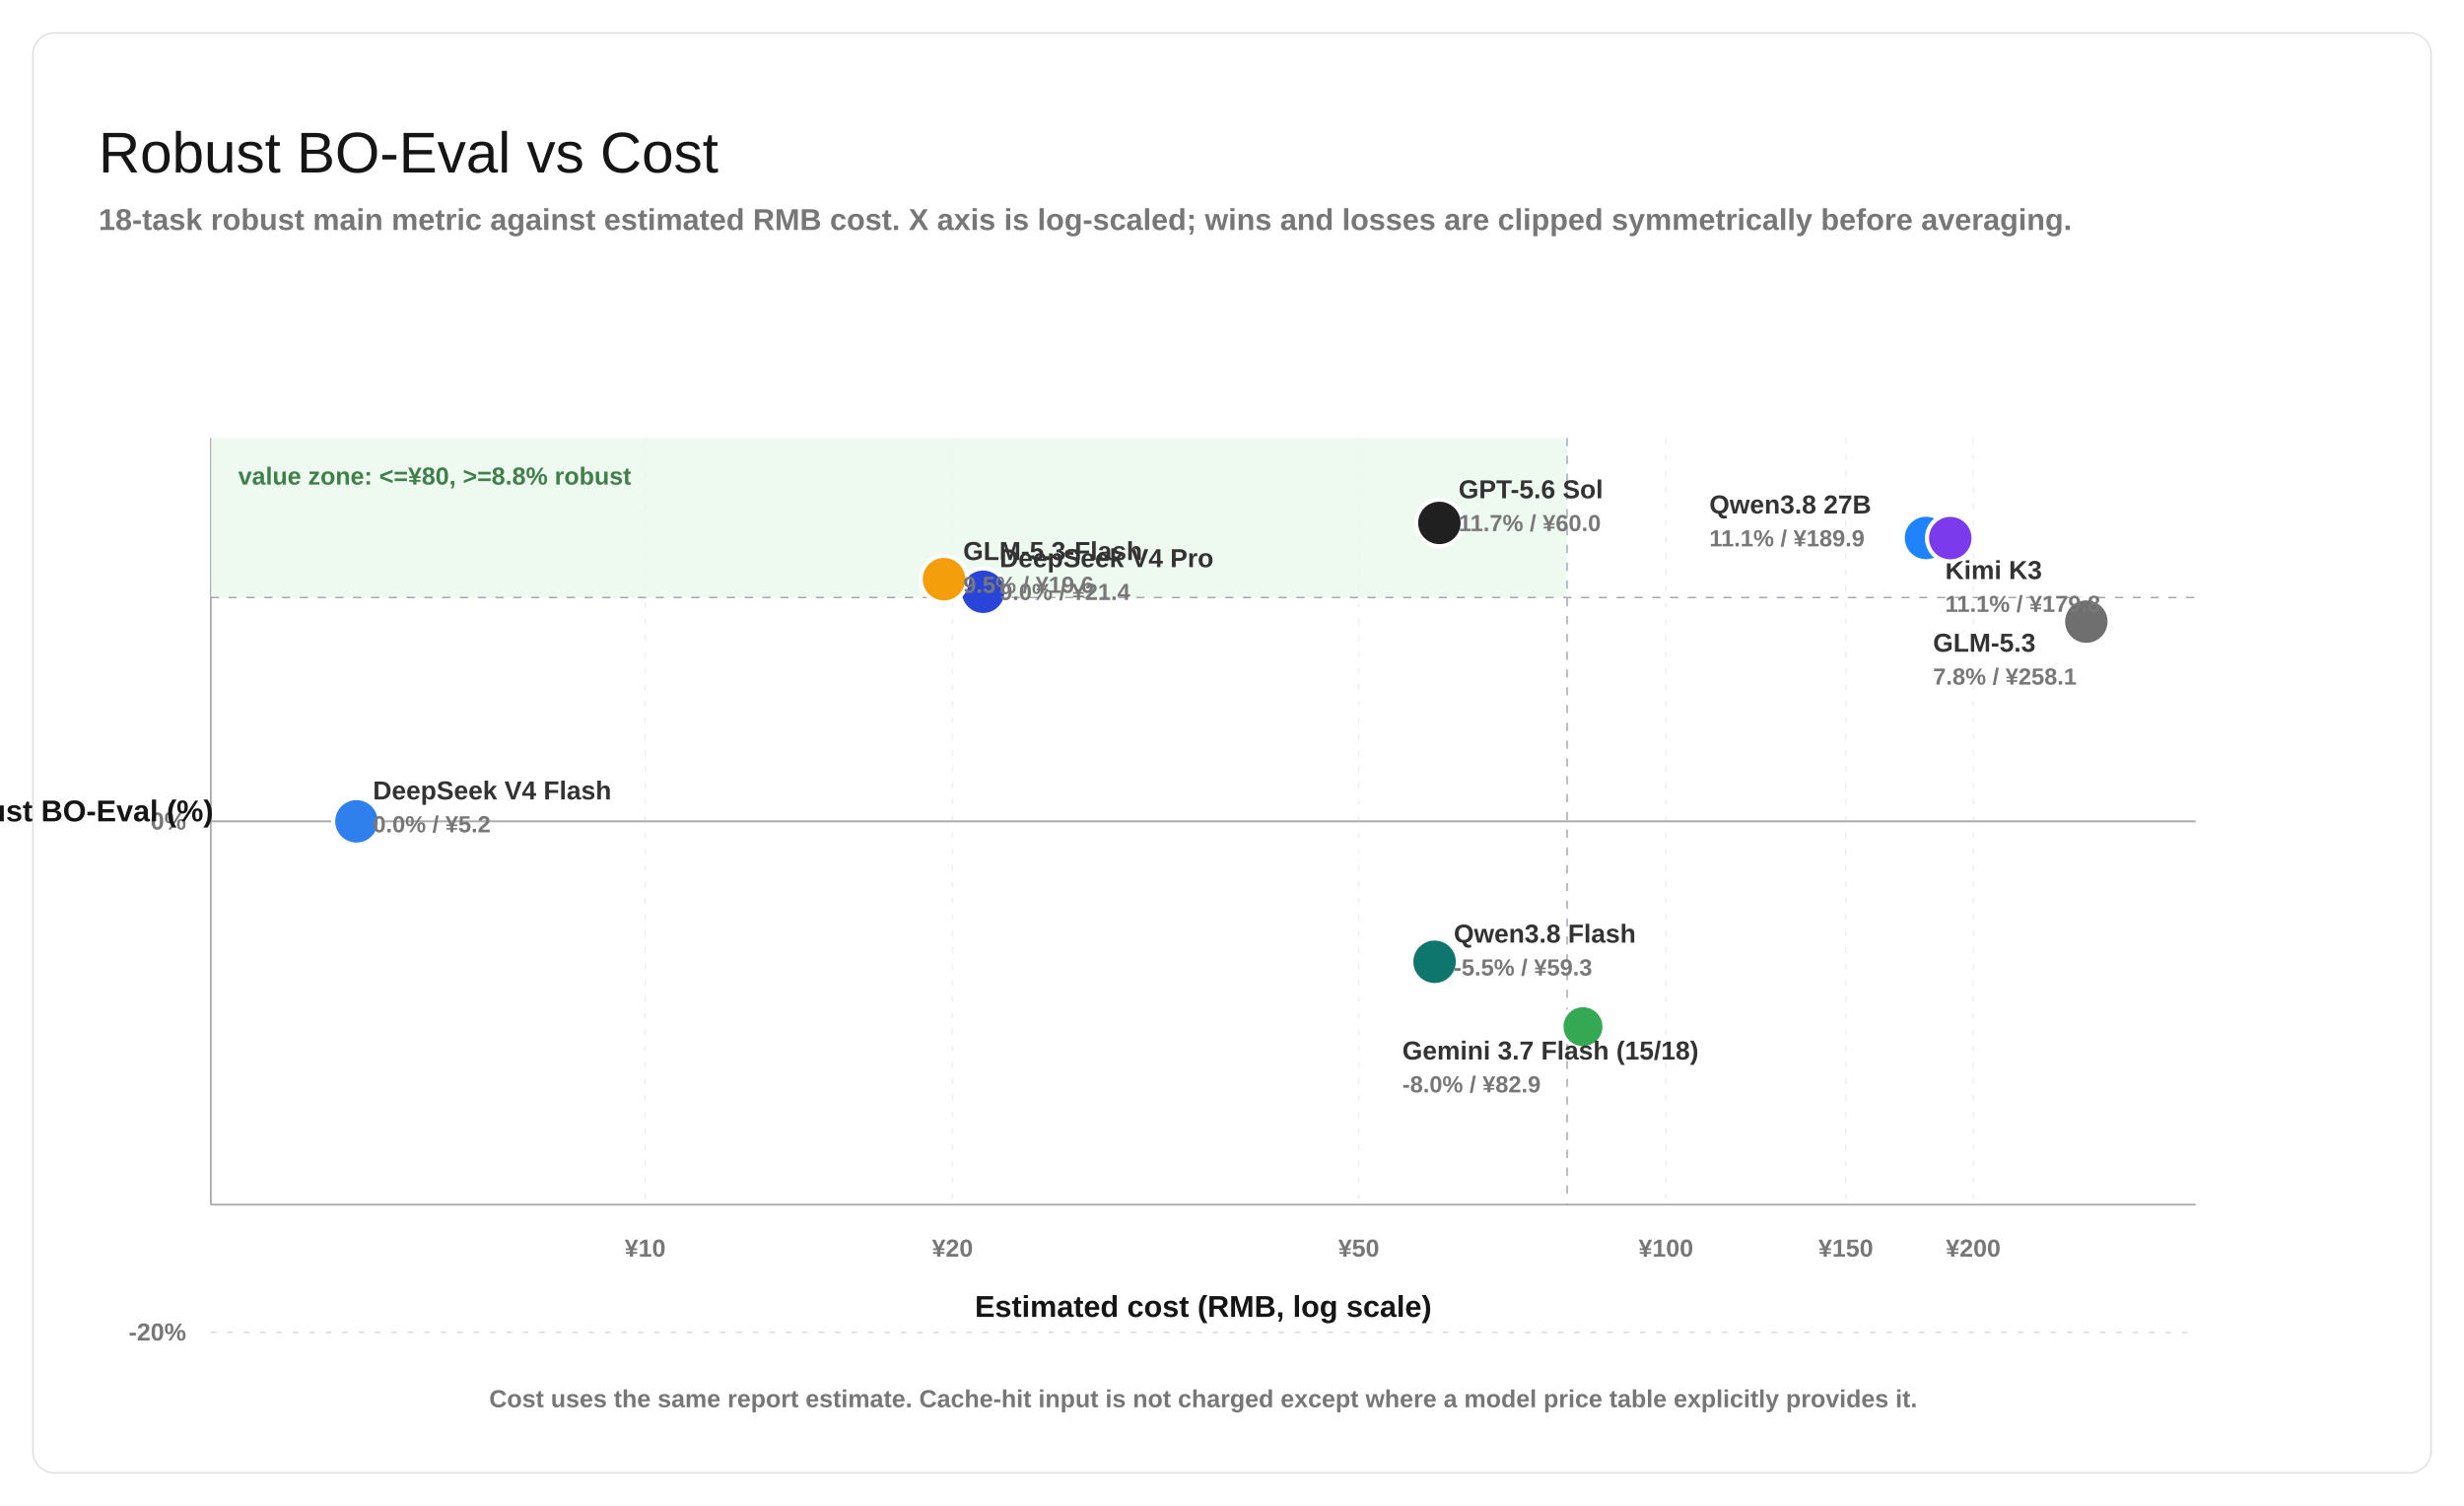
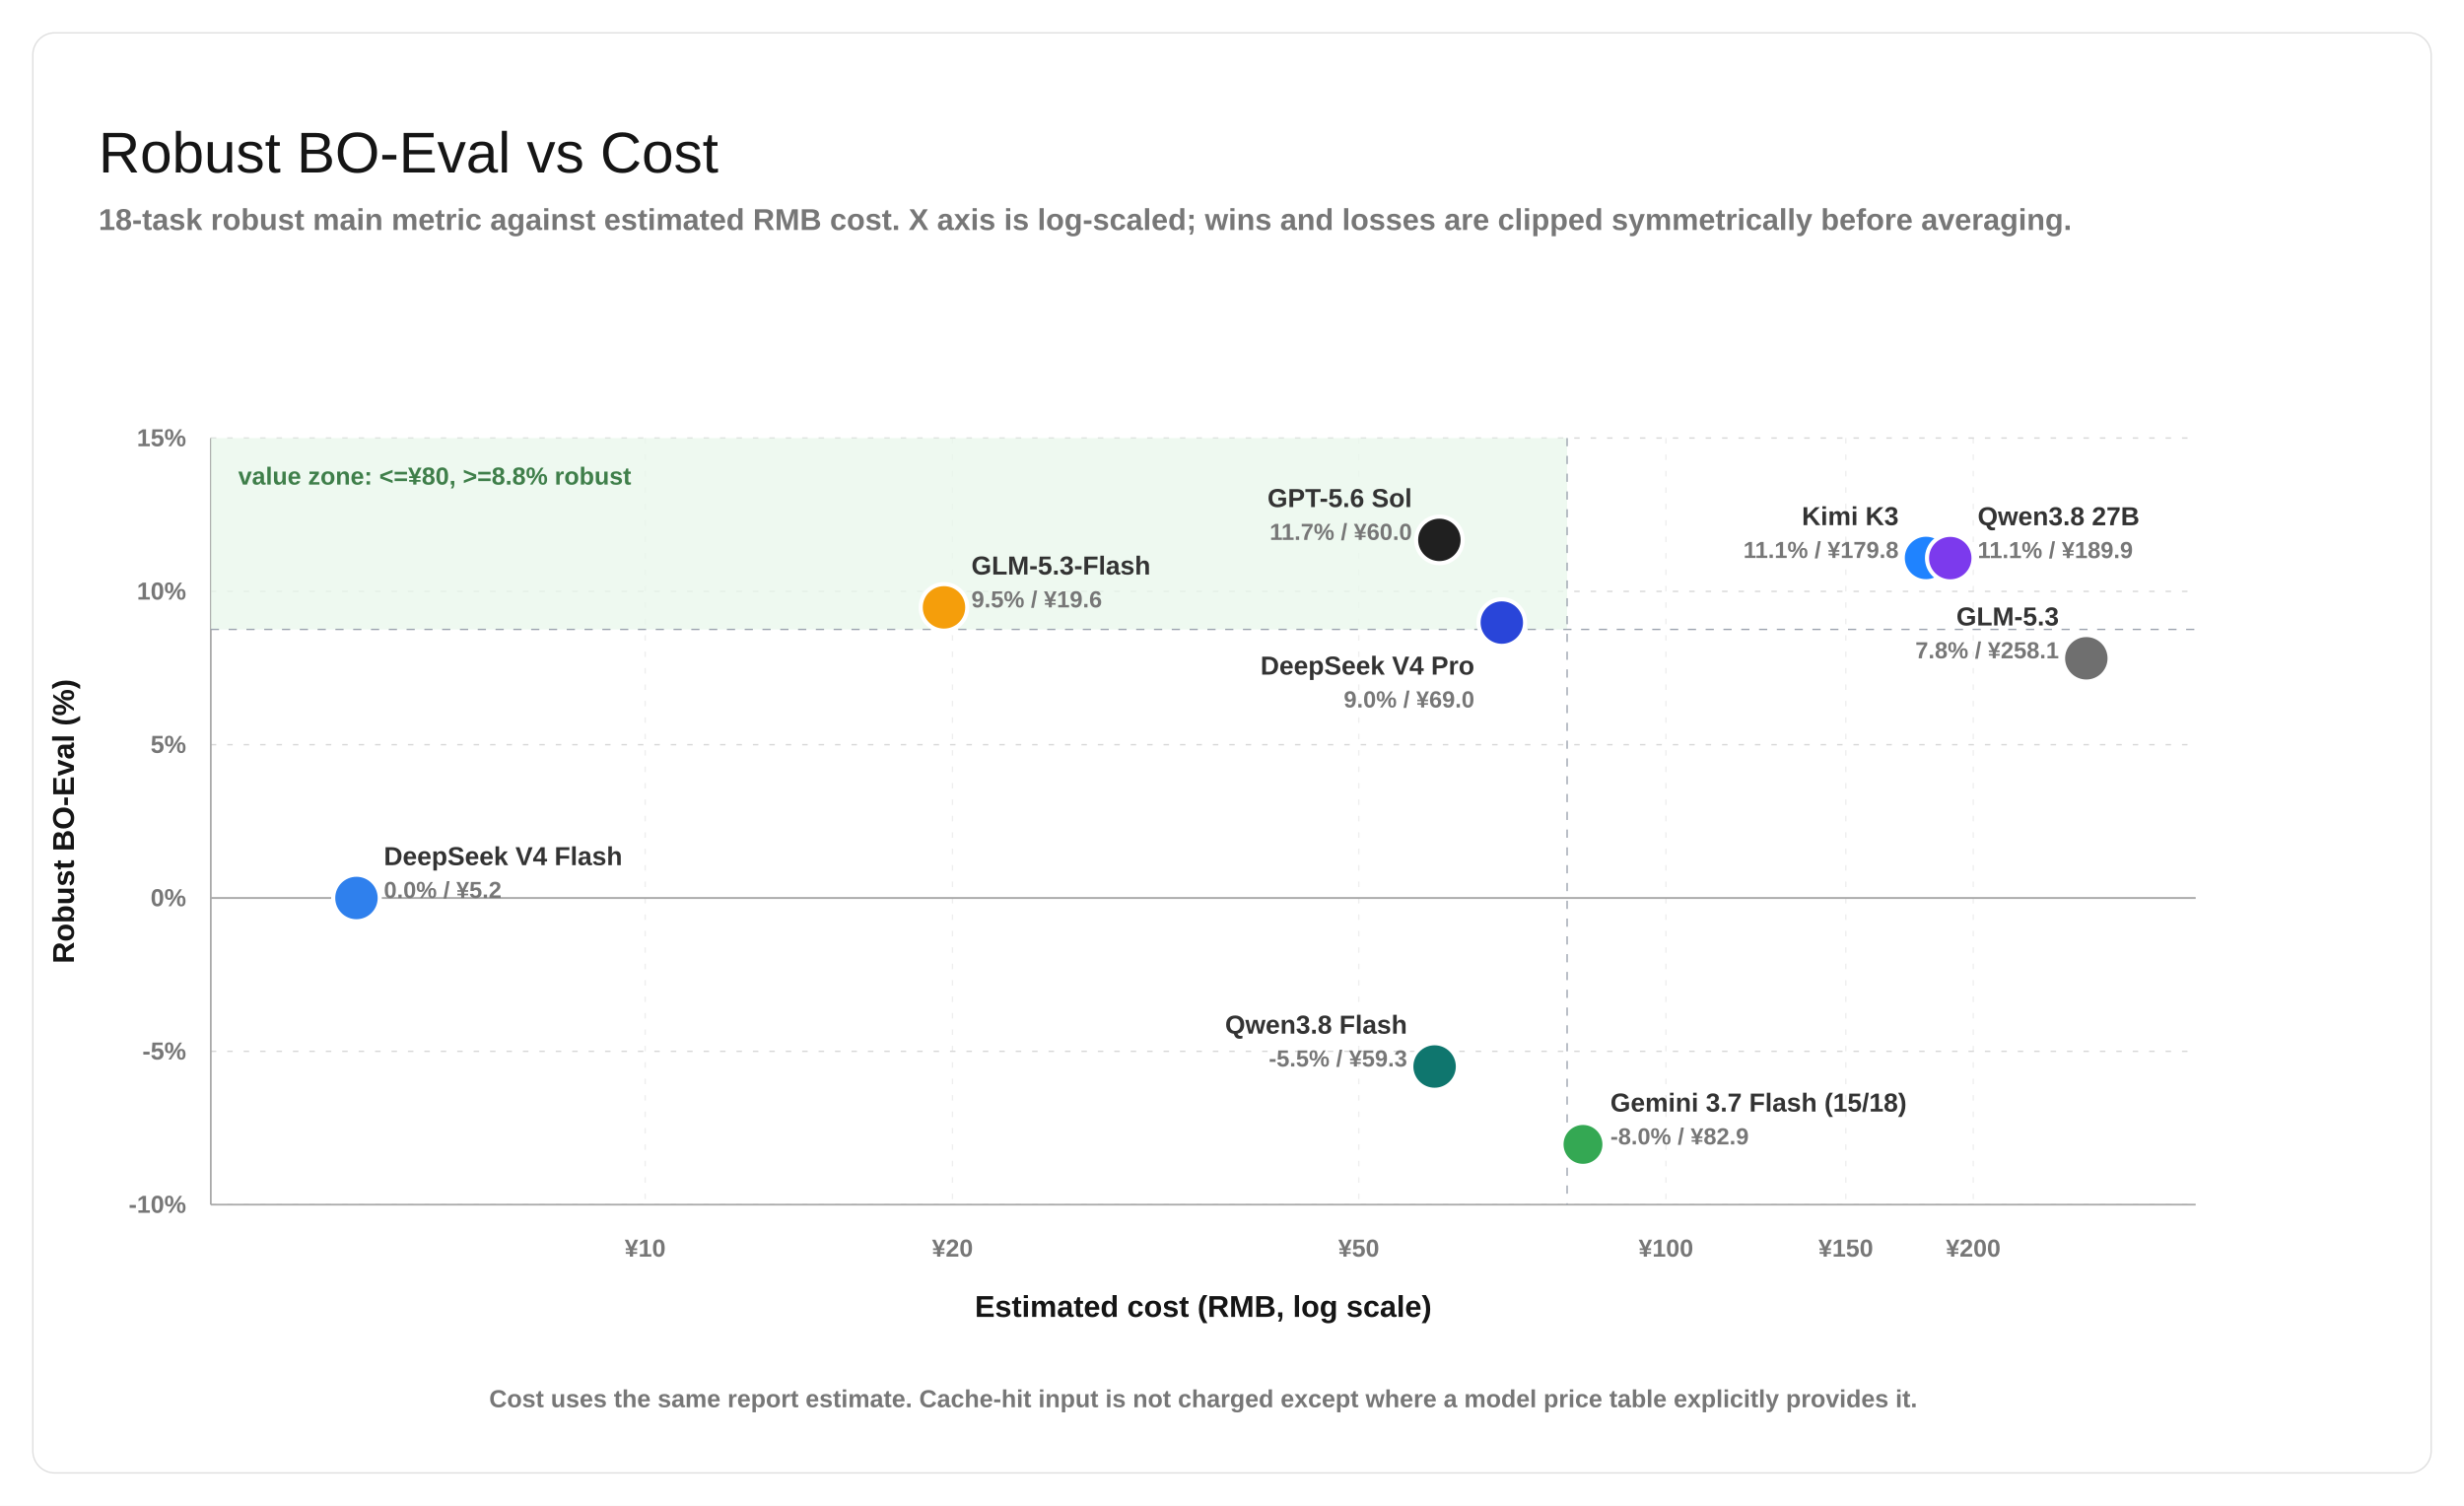
<svg xmlns="http://www.w3.org/2000/svg" width="1800" height="1100" viewBox="0 0 1800 1100" role="img">
  <style>
      .title { font-family: Georgia, Times, serif; font-size: 42px; font-weight: 500; fill: #050505; }
      .subtitle { font-family: Arial, Helvetica, sans-serif; font-size: 22px; fill: #777777; font-weight: 650; }
      .axis { font-family: Arial, Helvetica, sans-serif; font-size: 18px; fill: #777777; font-weight: 650; }
      .axis-title { font-family: Arial, Helvetica, sans-serif; font-size: 22px; fill: #111111; font-weight: 720; }
      .label { font-family: Arial, Helvetica, sans-serif; font-size: 19px; fill: #151515; font-weight: 700; }
      .small { font-family: Arial, Helvetica, sans-serif; font-size: 18px; fill: #777777; font-weight: 650; }
    </style>
  <rect width="1800" height="1100" fill="#ffffff" />
  <rect x="24.0" y="24.0" width="1752.0" height="1052.0" fill="#ffffff" rx="16.0" stroke="#dedede" />
  <text x="72.0" y="126.0" text-anchor="start" font-family="Arial, Helvetica, sans-serif" font-size="42" font-weight="500" fill="#151515">Robust BO-Eval vs Cost</text>
  <text x="72.0" y="168.0" text-anchor="start" font-family="Arial, Helvetica, sans-serif" font-size="22" font-weight="650" fill="#777777">18-task robust main metric against estimated RMB cost. X axis is log-scaled; wins and losses are clipped symmetrically before averaging.</text>
  <line x1="471.3" y1="320.0" x2="471.3" y2="880.0" stroke="#eeeeee" stroke-width="1.0" stroke-dasharray="4 8" />
  <text x="471.3" y="918.0" text-anchor="middle" font-family="Arial, Helvetica, sans-serif" font-size="18" font-weight="600" fill="#777777">¥10</text>
  <line x1="695.8" y1="320.0" x2="695.8" y2="880.0" stroke="#eeeeee" stroke-width="1.0" stroke-dasharray="4 8" />
  <text x="695.8" y="918.0" text-anchor="middle" font-family="Arial, Helvetica, sans-serif" font-size="18" font-weight="600" fill="#777777">¥20</text>
  <line x1="992.6" y1="320.0" x2="992.6" y2="880.0" stroke="#eeeeee" stroke-width="1.0" stroke-dasharray="4 8" />
  <text x="992.6" y="918.0" text-anchor="middle" font-family="Arial, Helvetica, sans-serif" font-size="18" font-weight="600" fill="#777777">¥50</text>
  <line x1="1217.0" y1="320.0" x2="1217.0" y2="880.0" stroke="#eeeeee" stroke-width="1.0" stroke-dasharray="4 8" />
  <text x="1217.0" y="918.0" text-anchor="middle" font-family="Arial, Helvetica, sans-serif" font-size="18" font-weight="600" fill="#777777">¥100</text>
  <line x1="1348.4" y1="320.0" x2="1348.4" y2="880.0" stroke="#eeeeee" stroke-width="1.0" stroke-dasharray="4 8" />
  <text x="1348.4" y="918.0" text-anchor="middle" font-family="Arial, Helvetica, sans-serif" font-size="18" font-weight="600" fill="#777777">¥150</text>
  <line x1="1441.5" y1="320.0" x2="1441.5" y2="880.0" stroke="#eeeeee" stroke-width="1.0" stroke-dasharray="4 8" />
  <text x="1441.5" y="918.0" text-anchor="middle" font-family="Arial, Helvetica, sans-serif" font-size="18" font-weight="600" fill="#777777">¥200</text>
-   <line x1="154.0" y1="973.3" x2="1604.0" y2="973.3" stroke="#d7d7d7" stroke-width="1.0" stroke-dasharray="4 8" />
-   <text x="136.0" y="979.3" text-anchor="end" font-family="Arial, Helvetica, sans-serif" font-size="18" font-weight="600" fill="#777777">-20%</text>
-   <line x1="154.0" y1="600.0" x2="1604.0" y2="600.0" stroke="#aaaaaa" stroke-width="1.4" />
-   <text x="136.0" y="606.0" text-anchor="end" font-family="Arial, Helvetica, sans-serif" font-size="18" font-weight="600" fill="#777777">0%</text>
+   <line x1="154.0" y1="880.0" x2="1604.0" y2="880.0" stroke="#d7d7d7" stroke-width="1.0" stroke-dasharray="4 8" />
+   <text x="136.0" y="886.0" text-anchor="end" font-family="Arial, Helvetica, sans-serif" font-size="18" font-weight="600" fill="#777777">-10%</text>
+   <line x1="154.0" y1="768.0" x2="1604.0" y2="768.0" stroke="#d7d7d7" stroke-width="1.0" stroke-dasharray="4 8" />
+   <text x="136.0" y="774.0" text-anchor="end" font-family="Arial, Helvetica, sans-serif" font-size="18" font-weight="600" fill="#777777">-5%</text>
+   <line x1="154.0" y1="656.0" x2="1604.0" y2="656.0" stroke="#aaaaaa" stroke-width="1.4" />
+   <text x="136.0" y="662.0" text-anchor="end" font-family="Arial, Helvetica, sans-serif" font-size="18" font-weight="600" fill="#777777">0%</text>
+   <line x1="154.0" y1="544.0" x2="1604.0" y2="544.0" stroke="#d7d7d7" stroke-width="1.0" stroke-dasharray="4 8" />
+   <text x="136.0" y="550.0" text-anchor="end" font-family="Arial, Helvetica, sans-serif" font-size="18" font-weight="600" fill="#777777">5%</text>
+   <line x1="154.0" y1="432.0" x2="1604.0" y2="432.0" stroke="#d7d7d7" stroke-width="1.0" stroke-dasharray="4 8" />
+   <text x="136.0" y="438.0" text-anchor="end" font-family="Arial, Helvetica, sans-serif" font-size="18" font-weight="600" fill="#777777">10%</text>
+   <line x1="154.0" y1="320.0" x2="1604.0" y2="320.0" stroke="#d7d7d7" stroke-width="1.0" stroke-dasharray="4 8" />
+   <text x="136.0" y="326.0" text-anchor="end" font-family="Arial, Helvetica, sans-serif" font-size="18" font-weight="600" fill="#777777">15%</text>
  <line x1="154.0" y1="880.0" x2="1604.0" y2="880.0" stroke="#aaaaaa" stroke-width="1.3" />
  <line x1="154.0" y1="320.0" x2="154.0" y2="880.0" stroke="#aaaaaa" stroke-width="1.3" />
  <text x="879.0" y="962.0" text-anchor="middle" font-family="Arial, Helvetica, sans-serif" font-size="22" font-weight="720" fill="#151515">Estimated cost (RMB, log scale)</text>
-   <text x="52.0" y="600.0" text-anchor="middle" font-family="Arial, Helvetica, sans-serif" font-size="22" font-weight="720" fill="#151515">Robust BO-Eval (%)</text>
-   <rect x="154.0" y="320.0" width="990.8" height="116.5" fill="#e8f7eb" opacity="0.750" />
+   <text x="54.0" y="600.0" text-anchor="middle" font-family="Arial, Helvetica, sans-serif" font-size="22" font-weight="720" fill="#151515" transform="rotate(-90 54.0 600.0)">Robust BO-Eval (%)</text>
+   <rect x="154.0" y="320.0" width="990.8" height="139.8" fill="#e8f7eb" opacity="0.750" />
  <text x="174.0" y="354.0" text-anchor="start" font-family="Arial, Helvetica, sans-serif" font-size="18" font-weight="600" fill="#3f7f4a">value zone: &lt;=¥80, &gt;=8.8% robust</text>
  <line x1="1144.8" y1="320.0" x2="1144.8" y2="880.0" stroke="#9ca3af" stroke-width="1.0" stroke-dasharray="6 7" />
-   <line x1="154.0" y1="436.5" x2="1604.0" y2="436.5" stroke="#9ca3af" stroke-width="1.0" stroke-dasharray="6 7" />
-   <circle cx="260.4" cy="600.0" r="17.0" fill="#2f80ed" stroke="#ffffff" stroke-width="3" />
-   <text x="272.4" y="584.0" text-anchor="start" font-family="Arial, Helvetica, sans-serif" font-size="19" font-weight="700" fill="#333333">DeepSeek V4 Flash</text>
-   <text x="272.4" y="608.0" text-anchor="start" font-family="Arial, Helvetica, sans-serif" font-size="17" font-weight="650" fill="#777777">0.0% / ¥5.2</text>
-   <circle cx="718.2" cy="432.3" r="17.0" fill="#2945d9" stroke="#ffffff" stroke-width="3" />
-   <text x="730.2" y="414.3" text-anchor="start" font-family="Arial, Helvetica, sans-serif" font-size="19" font-weight="700" fill="#333333">DeepSeek V4 Pro</text>
-   <text x="730.2" y="438.3" text-anchor="start" font-family="Arial, Helvetica, sans-serif" font-size="17" font-weight="650" fill="#777777">9.0% / ¥21.4</text>
-   <circle cx="1524.1" cy="454.1" r="17.0" fill="#6f6f6f" stroke="#ffffff" stroke-width="3" />
-   <text x="1412.1" y="476.1" text-anchor="start" font-family="Arial, Helvetica, sans-serif" font-size="19" font-weight="700" fill="#333333">GLM-5.3</text>
-   <text x="1412.1" y="500.1" text-anchor="start" font-family="Arial, Helvetica, sans-serif" font-size="17" font-weight="650" fill="#777777">7.8% / ¥258.1</text>
-   <circle cx="1051.5" cy="382.0" r="17.0" fill="#202020" stroke="#ffffff" stroke-width="3" />
-   <text x="1065.5" y="364.0" text-anchor="start" font-family="Arial, Helvetica, sans-serif" font-size="19" font-weight="700" fill="#333333">GPT-5.6 Sol</text>
-   <text x="1065.5" y="388.0" text-anchor="start" font-family="Arial, Helvetica, sans-serif" font-size="17" font-weight="650" fill="#777777">11.7% / ¥60.0</text>
-   <circle cx="1407.0" cy="393.0" r="17.0" fill="#1f83ff" stroke="#ffffff" stroke-width="3" />
-   <text x="1421.0" y="423.0" text-anchor="start" font-family="Arial, Helvetica, sans-serif" font-size="19" font-weight="700" fill="#333333">Kimi K3</text>
-   <text x="1421.0" y="447.0" text-anchor="start" font-family="Arial, Helvetica, sans-serif" font-size="17" font-weight="650" fill="#777777">11.1% / ¥179.8</text>
-   <circle cx="1156.4" cy="750.0" r="15.7" fill="#34a853" stroke="#ffffff" stroke-width="3" />
-   <text x="1024.4" y="774.0" text-anchor="start" font-family="Arial, Helvetica, sans-serif" font-size="19" font-weight="700" fill="#333333">Gemini 3.7 Flash (15/18)</text>
-   <text x="1024.4" y="798.0" text-anchor="start" font-family="Arial, Helvetica, sans-serif" font-size="17" font-weight="650" fill="#777777">-8.0% / ¥82.9</text>
-   <circle cx="1424.7" cy="393.1" r="17.0" fill="#7c3aed" stroke="#ffffff" stroke-width="3" />
-   <text x="1248.7" y="375.1" text-anchor="start" font-family="Arial, Helvetica, sans-serif" font-size="19" font-weight="700" fill="#333333">Qwen3.8 27B</text>
-   <text x="1248.7" y="399.1" text-anchor="start" font-family="Arial, Helvetica, sans-serif" font-size="17" font-weight="650" fill="#777777">11.1% / ¥189.9</text>
-   <circle cx="689.6" cy="423.1" r="17.0" fill="#f59e0b" stroke="#ffffff" stroke-width="3" />
-   <text x="703.6" y="409.1" text-anchor="start" font-family="Arial, Helvetica, sans-serif" font-size="19" font-weight="700" fill="#333333">GLM-5.3-Flash</text>
-   <text x="703.6" y="433.1" text-anchor="start" font-family="Arial, Helvetica, sans-serif" font-size="17" font-weight="650" fill="#777777">9.5% / ¥19.6</text>
-   <circle cx="1048.0" cy="702.6" r="17.0" fill="#0f766e" stroke="#ffffff" stroke-width="3" />
-   <text x="1062.0" y="688.6" text-anchor="start" font-family="Arial, Helvetica, sans-serif" font-size="19" font-weight="700" fill="#333333">Qwen3.8 Flash</text>
-   <text x="1062.0" y="712.6" text-anchor="start" font-family="Arial, Helvetica, sans-serif" font-size="17" font-weight="650" fill="#777777">-5.5% / ¥59.3</text>
+   <line x1="154.0" y1="459.8" x2="1604.0" y2="459.8" stroke="#9ca3af" stroke-width="1.0" stroke-dasharray="6 7" />
+   <circle cx="260.4" cy="656.0" r="17.0" fill="#2f80ed" stroke="#ffffff" stroke-width="3" />
+   <text x="280.4" y="632.0" text-anchor="start" font-family="Arial, Helvetica, sans-serif" font-size="19" font-weight="700" fill="#333333">DeepSeek V4 Flash</text>
+   <text x="280.4" y="656.0" text-anchor="start" font-family="Arial, Helvetica, sans-serif" font-size="17" font-weight="650" fill="#777777">0.0% / ¥5.2</text>
+   <circle cx="1097.1" cy="454.8" r="17.0" fill="#2945d9" stroke="#ffffff" stroke-width="3" />
+   <text x="1077.1" y="492.8" text-anchor="end" font-family="Arial, Helvetica, sans-serif" font-size="19" font-weight="700" fill="#333333">DeepSeek V4 Pro</text>
+   <text x="1077.1" y="516.8" text-anchor="end" font-family="Arial, Helvetica, sans-serif" font-size="17" font-weight="650" fill="#777777">9.0% / ¥69.0</text>
+   <circle cx="1524.1" cy="480.9" r="17.0" fill="#6f6f6f" stroke="#ffffff" stroke-width="3" />
+   <text x="1504.1" y="456.9" text-anchor="end" font-family="Arial, Helvetica, sans-serif" font-size="19" font-weight="700" fill="#333333">GLM-5.3</text>
+   <text x="1504.1" y="480.9" text-anchor="end" font-family="Arial, Helvetica, sans-serif" font-size="17" font-weight="650" fill="#777777">7.8% / ¥258.1</text>
+   <circle cx="1051.5" cy="394.4" r="17.0" fill="#202020" stroke="#ffffff" stroke-width="3" />
+   <text x="1031.5" y="370.4" text-anchor="end" font-family="Arial, Helvetica, sans-serif" font-size="19" font-weight="700" fill="#333333">GPT-5.6 Sol</text>
+   <text x="1031.5" y="394.4" text-anchor="end" font-family="Arial, Helvetica, sans-serif" font-size="17" font-weight="650" fill="#777777">11.7% / ¥60.0</text>
+   <circle cx="1407.0" cy="407.6" r="17.0" fill="#1f83ff" stroke="#ffffff" stroke-width="3" />
+   <text x="1387.0" y="383.6" text-anchor="end" font-family="Arial, Helvetica, sans-serif" font-size="19" font-weight="700" fill="#333333">Kimi K3</text>
+   <text x="1387.0" y="407.6" text-anchor="end" font-family="Arial, Helvetica, sans-serif" font-size="17" font-weight="650" fill="#777777">11.1% / ¥179.8</text>
+   <circle cx="1156.4" cy="836.0" r="15.7" fill="#34a853" stroke="#ffffff" stroke-width="3" />
+   <text x="1176.4" y="812.0" text-anchor="start" font-family="Arial, Helvetica, sans-serif" font-size="19" font-weight="700" fill="#333333">Gemini 3.7 Flash (15/18)</text>
+   <text x="1176.4" y="836.0" text-anchor="start" font-family="Arial, Helvetica, sans-serif" font-size="17" font-weight="650" fill="#777777">-8.0% / ¥82.9</text>
+   <circle cx="1424.7" cy="407.7" r="17.0" fill="#7c3aed" stroke="#ffffff" stroke-width="3" />
+   <text x="1444.7" y="383.7" text-anchor="start" font-family="Arial, Helvetica, sans-serif" font-size="19" font-weight="700" fill="#333333">Qwen3.8 27B</text>
+   <text x="1444.7" y="407.7" text-anchor="start" font-family="Arial, Helvetica, sans-serif" font-size="17" font-weight="650" fill="#777777">11.1% / ¥189.9</text>
+   <circle cx="689.6" cy="443.7" r="17.0" fill="#f59e0b" stroke="#ffffff" stroke-width="3" />
+   <text x="709.6" y="419.7" text-anchor="start" font-family="Arial, Helvetica, sans-serif" font-size="19" font-weight="700" fill="#333333">GLM-5.3-Flash</text>
+   <text x="709.6" y="443.7" text-anchor="start" font-family="Arial, Helvetica, sans-serif" font-size="17" font-weight="650" fill="#777777">9.5% / ¥19.6</text>
+   <circle cx="1048.0" cy="779.1" r="17.0" fill="#0f766e" stroke="#ffffff" stroke-width="3" />
+   <text x="1028.0" y="755.1" text-anchor="end" font-family="Arial, Helvetica, sans-serif" font-size="19" font-weight="700" fill="#333333">Qwen3.8 Flash</text>
+   <text x="1028.0" y="779.1" text-anchor="end" font-family="Arial, Helvetica, sans-serif" font-size="17" font-weight="650" fill="#777777">-5.5% / ¥59.3</text>
  <text x="879.0" y="1028.0" text-anchor="middle" font-family="Arial, Helvetica, sans-serif" font-size="18" font-weight="600" fill="#777777">Cost uses the same report estimate. Cache-hit input is not charged except where a model price table explicitly provides it.</text>
</svg>
